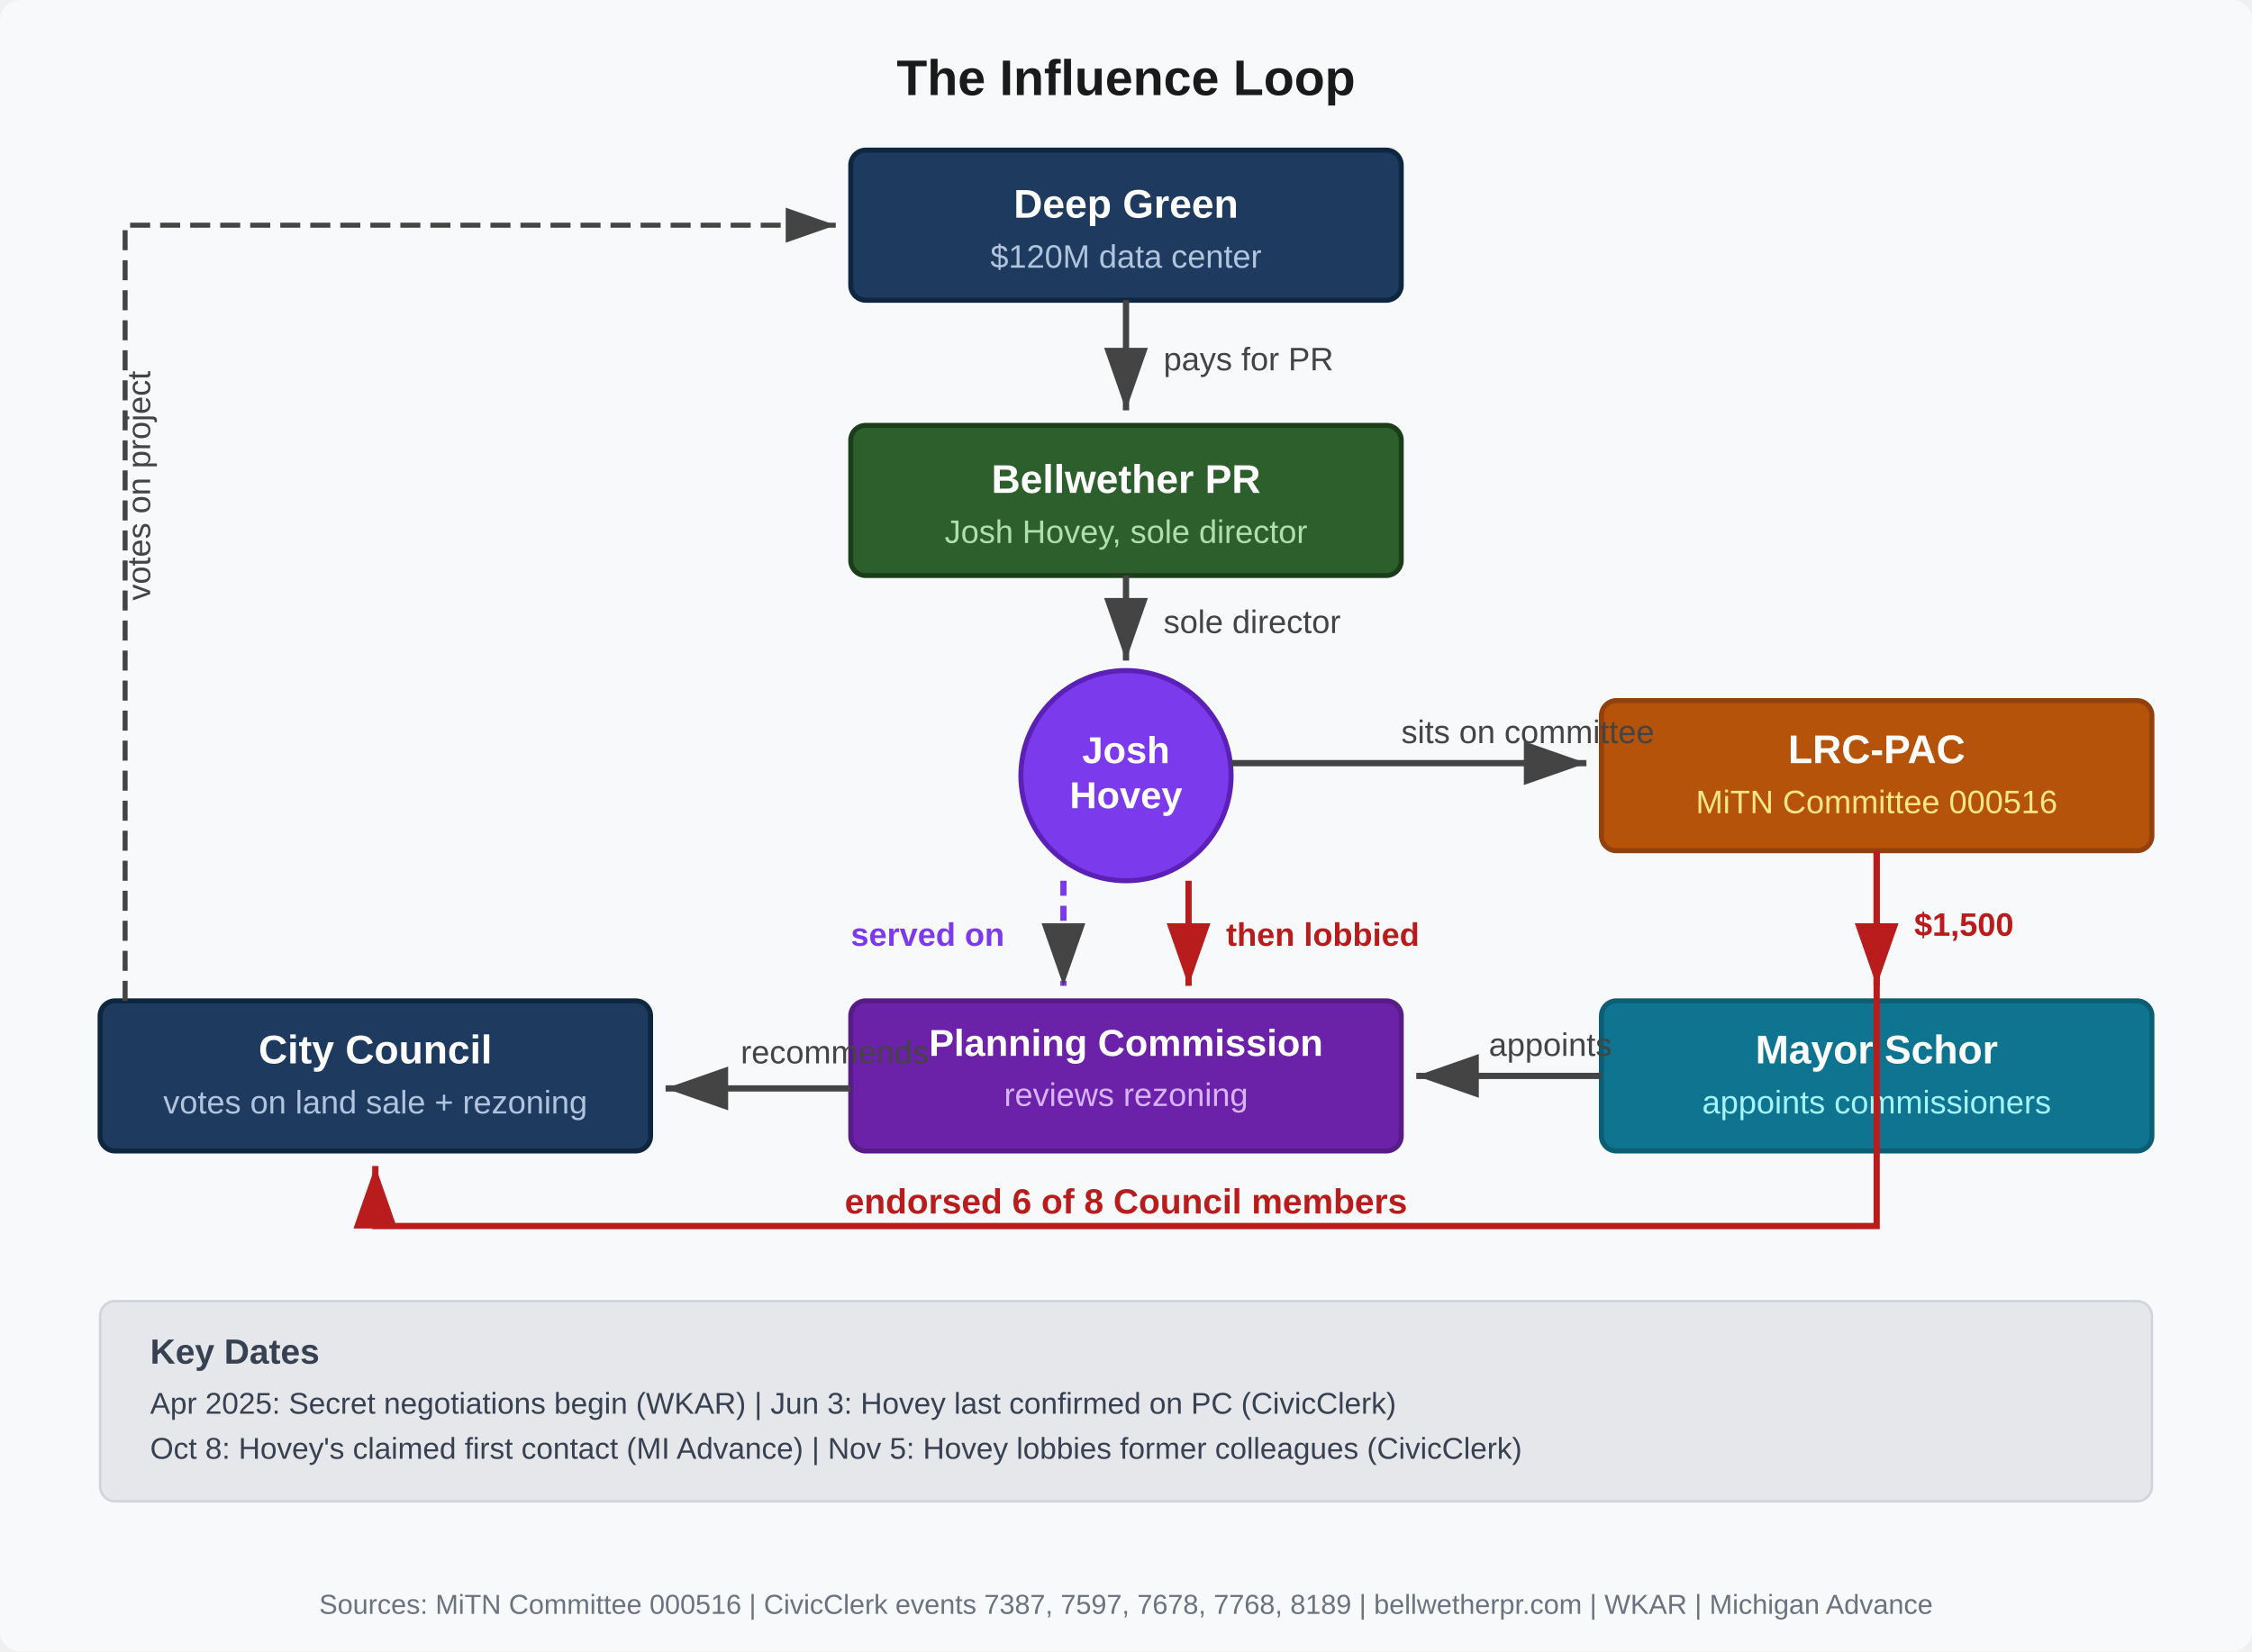
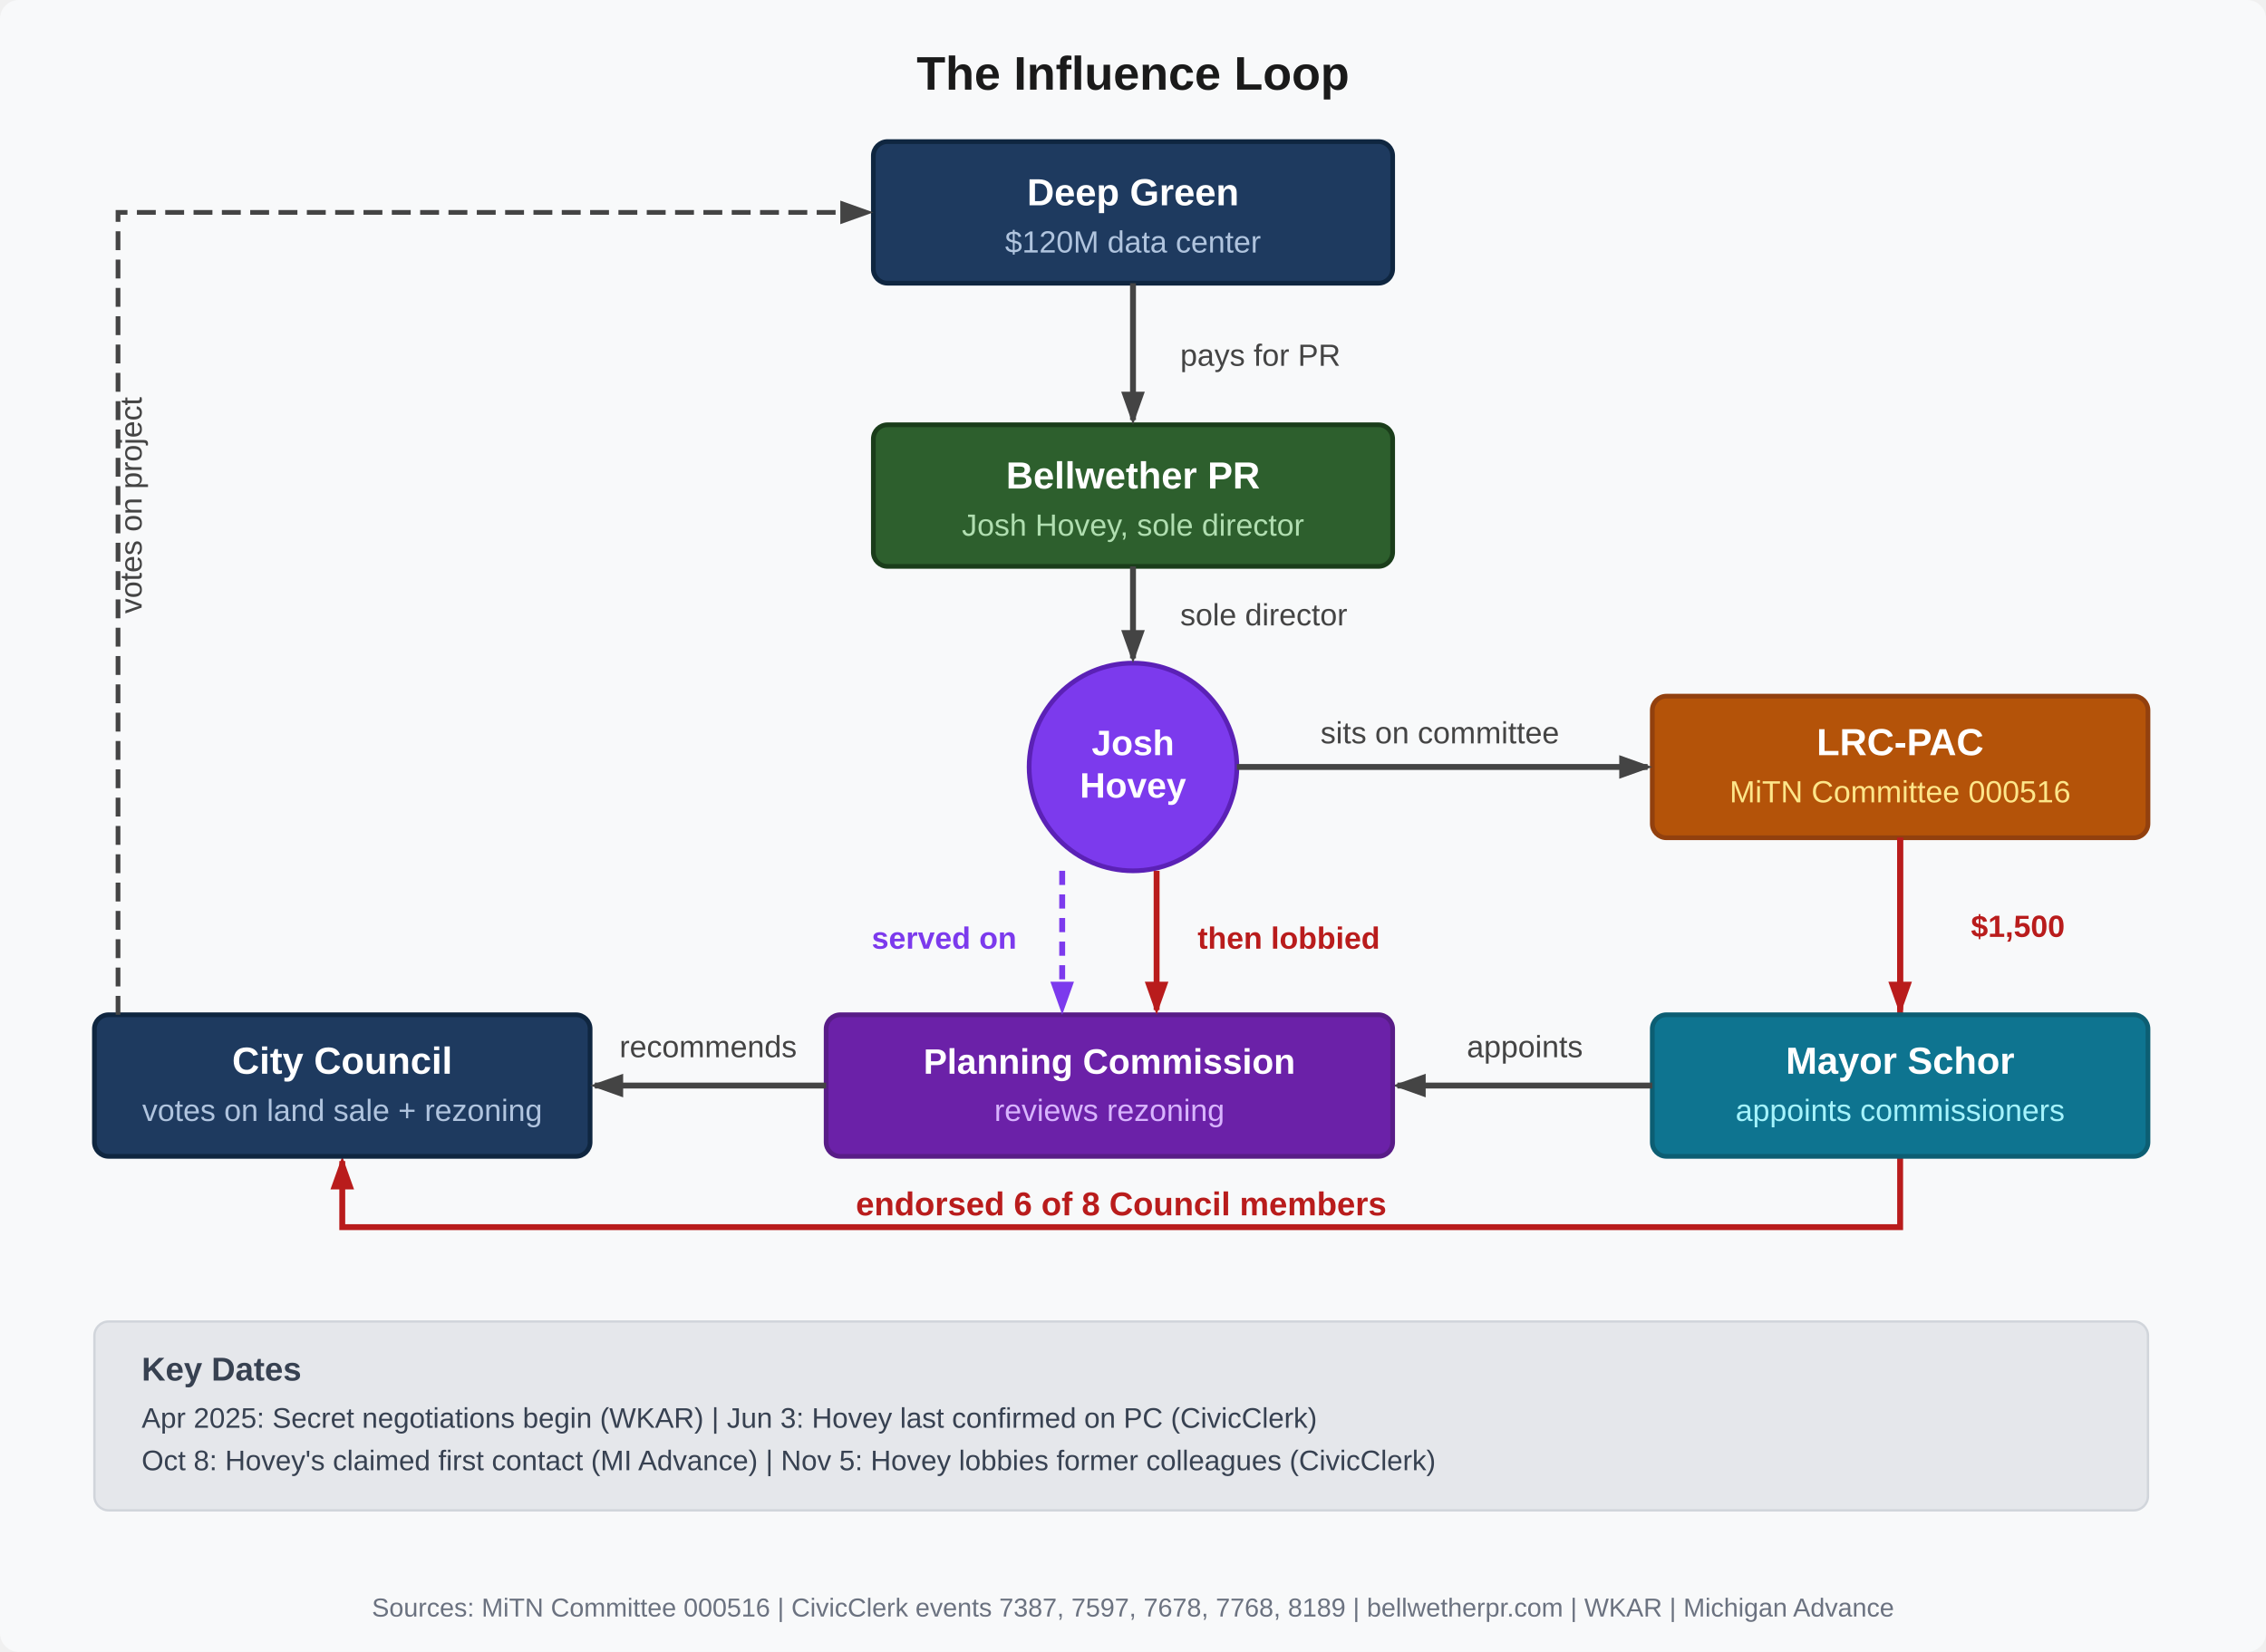
- <svg xmlns="http://www.w3.org/2000/svg" viewBox="0 0 900 660" font-family="Arial, Helvetica, sans-serif">
+ <svg xmlns="http://www.w3.org/2000/svg" viewBox="0 0 960 700" font-family="Arial, Helvetica, sans-serif">
  <defs>
-     <marker id="arrow" markerWidth="10" markerHeight="7" refX="10" refY="3.5" orient="auto">
-       <polygon points="0 0, 10 3.5, 0 7" fill="#444" />
+     <marker id="arrow" markerWidth="14" markerHeight="10" refX="12" refY="5" orient="auto" markerUnits="userSpaceOnUse">
+       <polygon points="0 0, 14 5, 0 10" fill="#444" />
    </marker>
-     <marker id="arrow-red" markerWidth="10" markerHeight="7" refX="10" refY="3.5" orient="auto">
-       <polygon points="0 0, 10 3.5, 0 7" fill="#b91c1c" />
+     <marker id="arrow-red" markerWidth="14" markerHeight="10" refX="12" refY="5" orient="auto" markerUnits="userSpaceOnUse">
+       <polygon points="0 0, 14 5, 0 10" fill="#b91c1c" />
+     </marker>
+     <marker id="arrow-purple" markerWidth="14" markerHeight="10" refX="12" refY="5" orient="auto" markerUnits="userSpaceOnUse">
+       <polygon points="0 0, 14 5, 0 10" fill="#7c3aed" />
    </marker>
  </defs>
-   <rect width="900" height="660" fill="#f8f9fa" rx="8" />
-   <text x="450" y="38" text-anchor="middle" font-size="20" font-weight="bold" fill="#1a1a1a">The Influence Loop</text>
-   <rect x="340" y="60" width="220" height="60" rx="6" fill="#1e3a5f" stroke="#0f2640" stroke-width="2" />
-   <text x="450" y="87" text-anchor="middle" font-size="16" font-weight="bold" fill="white">Deep Green</text>
-   <text x="450" y="107" text-anchor="middle" font-size="13" fill="#b0c4de">$120M data center</text>
-   <rect x="340" y="170" width="220" height="60" rx="6" fill="#2d5f2d" stroke="#1a3d1a" stroke-width="2" />
-   <text x="450" y="197" text-anchor="middle" font-size="16" font-weight="bold" fill="white">Bellwether PR</text>
-   <text x="450" y="217" text-anchor="middle" font-size="13" fill="#b0deb0">Josh Hovey, sole director</text>
-   <line x1="450" y1="120" x2="450" y2="164" stroke="#444" stroke-width="2.5" marker-end="url(#arrow)" />
-   <text x="465" y="148" font-size="13" fill="#444">pays for PR</text>
-   <circle cx="450" cy="310" r="42" fill="#7c3aed" stroke="#5b21b6" stroke-width="2" />
-   <text x="450" y="305" text-anchor="middle" font-size="15" font-weight="bold" fill="white">Josh</text>
-   <text x="450" y="323" text-anchor="middle" font-size="15" font-weight="bold" fill="white">Hovey</text>
-   <line x1="450" y1="230" x2="450" y2="264" stroke="#444" stroke-width="2.5" marker-end="url(#arrow)" />
-   <text x="465" y="253" font-size="13" fill="#444">sole director</text>
-   <rect x="640" y="280" width="220" height="60" rx="6" fill="#b45309" stroke="#92400e" stroke-width="2" />
-   <text x="750" y="305" text-anchor="middle" font-size="16" font-weight="bold" fill="white">LRC-PAC</text>
-   <text x="750" y="325" text-anchor="middle" font-size="13" fill="#fde68a">MiTN Committee 000516</text>
-   <line x1="492" y1="305" x2="634" y2="305" stroke="#444" stroke-width="2.5" marker-end="url(#arrow)" />
-   <text x="560" y="297" font-size="13" fill="#444">sits on committee</text>
-   <rect x="640" y="400" width="220" height="60" rx="6" fill="#0e7490" stroke="#0c5e73" stroke-width="2" />
-   <text x="750" y="425" text-anchor="middle" font-size="16" font-weight="bold" fill="white">Mayor Schor</text>
-   <text x="750" y="445" text-anchor="middle" font-size="13" fill="#a5f3fc">appoints commissioners</text>
-   <line x1="750" y1="340" x2="750" y2="394" stroke="#b91c1c" stroke-width="2.5" marker-end="url(#arrow-red)" />
-   <text x="765" y="374" font-size="13" fill="#b91c1c" font-weight="bold">$1,500</text>
-   <rect x="340" y="400" width="220" height="60" rx="6" fill="#6b21a8" stroke="#581c87" stroke-width="2" />
-   <text x="450" y="422" text-anchor="middle" font-size="15" font-weight="bold" fill="white">Planning Commission</text>
-   <text x="450" y="442" text-anchor="middle" font-size="13" fill="#d8b4fe">reviews rezoning</text>
-   <line x1="640" y1="430" x2="566" y2="430" stroke="#444" stroke-width="2.5" marker-end="url(#arrow)" />
-   <text x="595" y="422" font-size="13" fill="#444">appoints</text>
-   <line x1="425" y1="352" x2="425" y2="394" stroke="#7c3aed" stroke-width="2.5" stroke-dasharray="6,4" marker-end="url(#arrow)" />
-   <text x="340" y="378" font-size="13" fill="#7c3aed" font-weight="bold">served on</text>
-   <line x1="475" y1="352" x2="475" y2="394" stroke="#b91c1c" stroke-width="2.5" marker-end="url(#arrow-red)" />
-   <text x="490" y="378" font-size="13" fill="#b91c1c" font-weight="bold">then lobbied</text>
-   <rect x="40" y="400" width="220" height="60" rx="6" fill="#1e3a5f" stroke="#0f2640" stroke-width="2" />
-   <text x="150" y="425" text-anchor="middle" font-size="16" font-weight="bold" fill="white">City Council</text>
-   <text x="150" y="445" text-anchor="middle" font-size="13" fill="#b0c4de">votes on land sale + rezoning</text>
-   <line x1="340" y1="435" x2="266" y2="435" stroke="#444" stroke-width="2.5" marker-end="url(#arrow)" />
-   <text x="296" y="425" font-size="13" fill="#444">recommends</text>
-   <path d="M 750 340 L 750 490 L 150 490 L 150 466" stroke="#b91c1c" stroke-width="2.5" marker-end="url(#arrow-red)" fill="none" />
-   <text x="450" y="485" text-anchor="middle" font-size="14" fill="#b91c1c" font-weight="bold">endorsed 6 of 8 Council members</text>
-   <path d="M 50 400 L 50 90 L 334 90" stroke="#444" stroke-width="2" stroke-dasharray="8,4" marker-end="url(#arrow)" fill="none" />
-   <text x="60" y="240" font-size="13" fill="#444" transform="rotate(-90, 60, 240)">votes on project</text>
-   <rect x="40" y="520" width="820" height="80" rx="6" fill="#e5e7eb" stroke="#d1d5db" stroke-width="1" />
-   <text x="60" y="545" font-size="14" font-weight="bold" fill="#374151">Key Dates</text>
-   <text x="60" y="565" font-size="12" fill="#374151">Apr 2025: Secret negotiations begin (WKAR) | Jun 3: Hovey last confirmed on PC (CivicClerk)</text>
-   <text x="60" y="583" font-size="12" fill="#374151">Oct 8: Hovey's claimed first contact (MI Advance) | Nov 5: Hovey lobbies former colleagues (CivicClerk)</text>
-   <text x="450" y="645" text-anchor="middle" font-size="11" fill="#6b7280">Sources: MiTN Committee 000516 | CivicClerk events 7387, 7597, 7678, 7768, 8189 | bellwetherpr.com | WKAR | Michigan Advance</text>
+   <rect width="960" height="700" fill="#f8f9fa" rx="8" />
+   <text x="480" y="38" text-anchor="middle" font-size="20" font-weight="bold" fill="#1a1a1a">The Influence Loop</text>
+   <rect x="370" y="60" width="220" height="60" rx="6" fill="#1e3a5f" stroke="#0f2640" stroke-width="2" />
+   <text x="480" y="87" text-anchor="middle" font-size="16" font-weight="bold" fill="white">Deep Green</text>
+   <text x="480" y="107" text-anchor="middle" font-size="13" fill="#b0c4de">$120M data center</text>
+   <rect x="370" y="180" width="220" height="60" rx="6" fill="#2d5f2d" stroke="#1a3d1a" stroke-width="2" />
+   <text x="480" y="207" text-anchor="middle" font-size="16" font-weight="bold" fill="white">Bellwether PR</text>
+   <text x="480" y="227" text-anchor="middle" font-size="13" fill="#b0deb0">Josh Hovey, sole director</text>
+   <line x1="480" y1="120" x2="480" y2="178" stroke="#444" stroke-width="2.5" marker-end="url(#arrow)" />
+   <text x="500" y="155" font-size="13" fill="#444">pays for PR</text>
+   <circle cx="480" cy="325" r="44" fill="#7c3aed" stroke="#5b21b6" stroke-width="2" />
+   <text x="480" y="320" text-anchor="middle" font-size="15" font-weight="bold" fill="white">Josh</text>
+   <text x="480" y="338" text-anchor="middle" font-size="15" font-weight="bold" fill="white">Hovey</text>
+   <line x1="480" y1="240" x2="480" y2="279" stroke="#444" stroke-width="2.5" marker-end="url(#arrow)" />
+   <text x="500" y="265" font-size="13" fill="#444">sole director</text>
+   <rect x="700" y="295" width="210" height="60" rx="6" fill="#b45309" stroke="#92400e" stroke-width="2" />
+   <text x="805" y="320" text-anchor="middle" font-size="16" font-weight="bold" fill="white">LRC-PAC</text>
+   <text x="805" y="340" text-anchor="middle" font-size="13" fill="#fde68a">MiTN Committee 000516</text>
+   <line x1="524" y1="325" x2="698" y2="325" stroke="#444" stroke-width="2.5" marker-end="url(#arrow)" />
+   <text x="610" y="315" text-anchor="middle" font-size="13" fill="#444">sits on committee</text>
+   <line x1="805" y1="355" x2="805" y2="428" stroke="#b91c1c" stroke-width="2.5" marker-end="url(#arrow-red)" />
+   <text x="835" y="397" font-size="13" fill="#b91c1c" font-weight="bold">$1,500</text>
+   <path d="M 805 355 L 805 520 L 145 520 L 145 492" stroke="#b91c1c" stroke-width="2.5" marker-end="url(#arrow-red)" fill="none" />
+   <text x="475" y="515" text-anchor="middle" font-size="14" fill="#b91c1c" font-weight="bold">endorsed 6 of 8 Council members</text>
+   <rect x="700" y="430" width="210" height="60" rx="6" fill="#0e7490" stroke="#0c5e73" stroke-width="2" />
+   <text x="805" y="455" text-anchor="middle" font-size="16" font-weight="bold" fill="white">Mayor Schor</text>
+   <text x="805" y="475" text-anchor="middle" font-size="13" fill="#a5f3fc">appoints commissioners</text>
+   <line x1="700" y1="460" x2="592" y2="460" stroke="#444" stroke-width="2.5" marker-end="url(#arrow)" />
+   <text x="646" y="448" text-anchor="middle" font-size="13" fill="#444">appoints</text>
+   <rect x="350" y="430" width="240" height="60" rx="6" fill="#6b21a8" stroke="#581c87" stroke-width="2" />
+   <text x="470" y="455" text-anchor="middle" font-size="15" font-weight="bold" fill="white">Planning Commission</text>
+   <text x="470" y="475" text-anchor="middle" font-size="13" fill="#d8b4fe">reviews rezoning</text>
+   <line x1="450" y1="369" x2="450" y2="428" stroke="#7c3aed" stroke-width="2.5" stroke-dasharray="6,4" marker-end="url(#arrow-purple)" />
+   <text x="400" y="402" text-anchor="middle" font-size="13" fill="#7c3aed" font-weight="bold">served on</text>
+   <line x1="490" y1="369" x2="490" y2="428" stroke="#b91c1c" stroke-width="2.5" marker-end="url(#arrow-red)" />
+   <text x="546" y="402" text-anchor="middle" font-size="13" fill="#b91c1c" font-weight="bold">then lobbied</text>
+   <rect x="40" y="430" width="210" height="60" rx="6" fill="#1e3a5f" stroke="#0f2640" stroke-width="2" />
+   <text x="145" y="455" text-anchor="middle" font-size="16" font-weight="bold" fill="white">City Council</text>
+   <text x="145" y="475" text-anchor="middle" font-size="13" fill="#b0c4de">votes on land sale + rezoning</text>
+   <line x1="350" y1="460" x2="252" y2="460" stroke="#444" stroke-width="2.5" marker-end="url(#arrow)" />
+   <text x="300" y="448" text-anchor="middle" font-size="13" fill="#444">recommends</text>
+   <path d="M 50 430 L 50 90 L 368 90" stroke="#444" stroke-width="2" stroke-dasharray="8,4" marker-end="url(#arrow)" fill="none" />
+   <text x="60" y="260" font-size="13" fill="#444" transform="rotate(-90, 60, 260)">votes on project</text>
+   <rect x="40" y="560" width="870" height="80" rx="6" fill="#e5e7eb" stroke="#d1d5db" stroke-width="1" />
+   <text x="60" y="585" font-size="14" font-weight="bold" fill="#374151">Key Dates</text>
+   <text x="60" y="605" font-size="12" fill="#374151">Apr 2025: Secret negotiations begin (WKAR) | Jun 3: Hovey last confirmed on PC (CivicClerk)</text>
+   <text x="60" y="623" font-size="12" fill="#374151">Oct 8: Hovey's claimed first contact (MI Advance) | Nov 5: Hovey lobbies former colleagues (CivicClerk)</text>
+   <text x="480" y="685" text-anchor="middle" font-size="11" fill="#6b7280">Sources: MiTN Committee 000516 | CivicClerk events 7387, 7597, 7678, 7768, 8189 | bellwetherpr.com | WKAR | Michigan Advance</text>
</svg>
